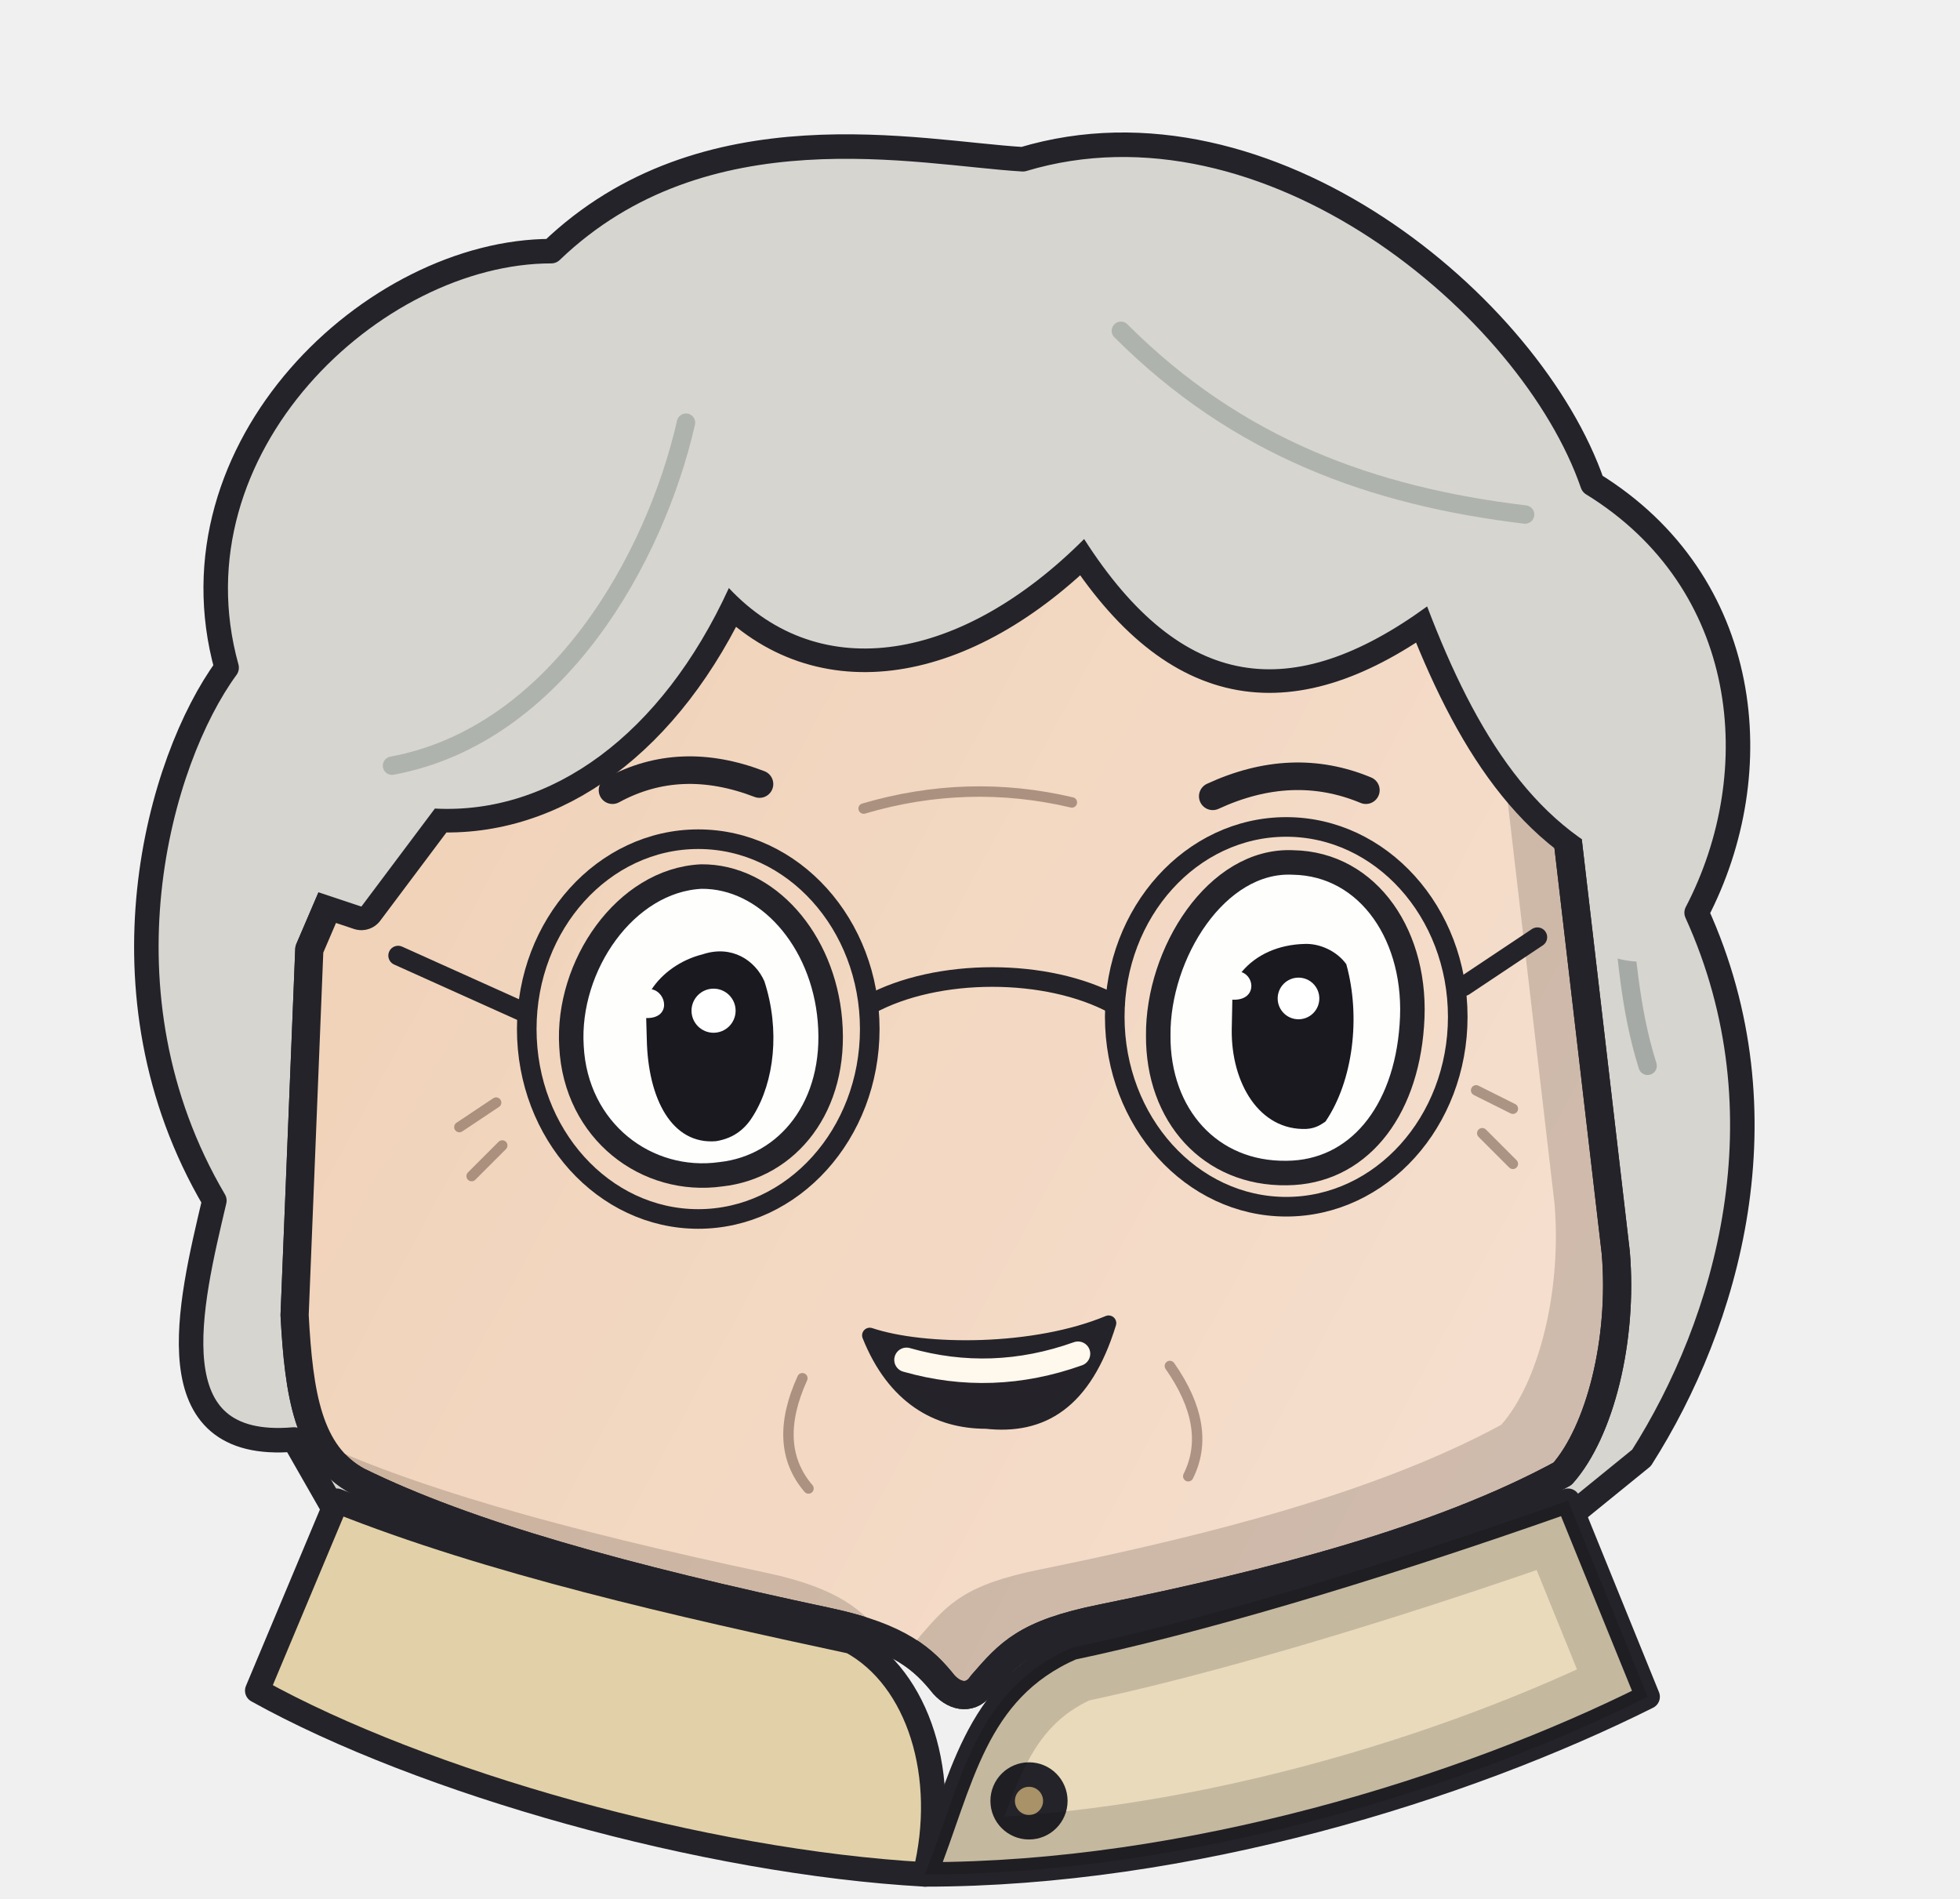
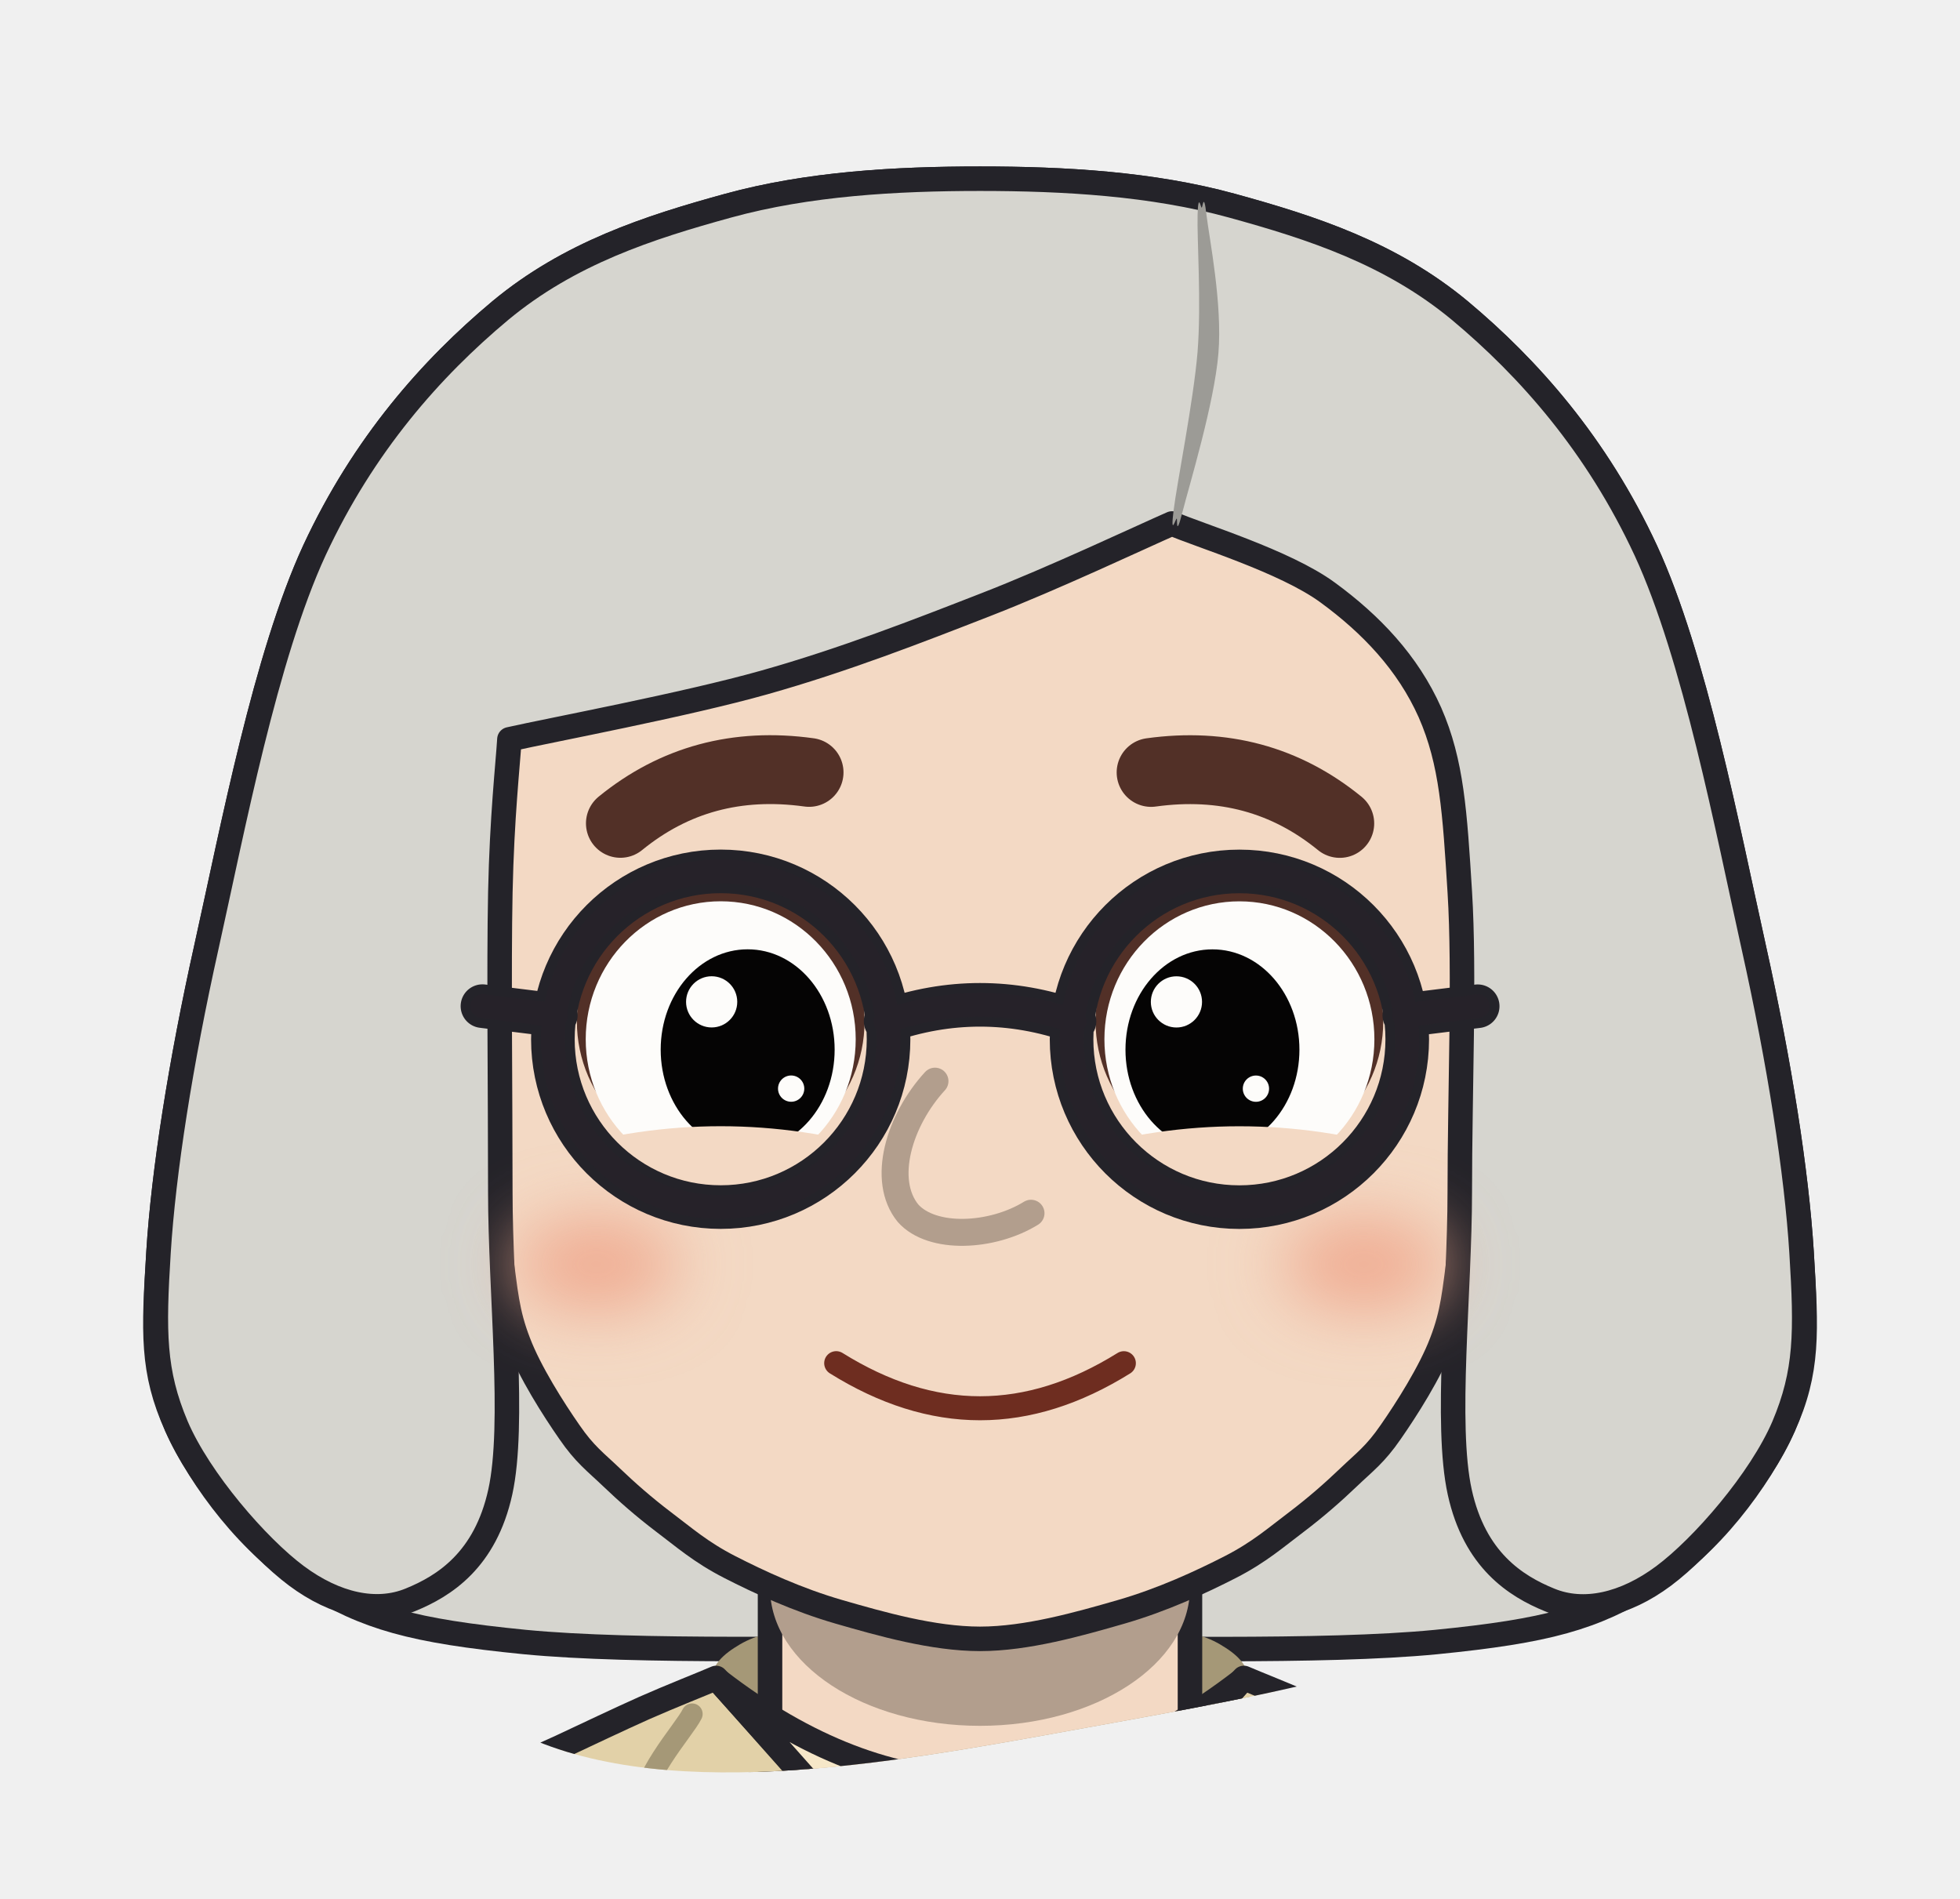
- <svg xmlns="http://www.w3.org/2000/svg" viewBox="0 0 320 310" fill="none" stroke="#242329" stroke-width="4" stroke-linecap="round" stroke-linejoin="round" role="img" aria-labelledby="silver-warm-title silver-warm-description">
+ <svg xmlns="http://www.w3.org/2000/svg" viewBox="0 0 320 310" width="320" height="310">
  <defs>
-     <linearGradient id="silver-warm-skin" x1="84" y1="144" x2="251" y2="234" gradientUnits="userSpaceOnUse">
-       <stop stop-color="#F1D3BA" />
-       <stop offset=".55" stop-color="#F3D9C4" />
-       <stop offset="1" stop-color="#F5DECD" />
-     </linearGradient>
-     <linearGradient id="silver-warm-hair" x1="151" y1="43" x2="158" y2="133" gradientUnits="userSpaceOnUse">
-       <stop stop-color="#493225" />
-       <stop offset=".5" stop-color="#533B2B" />
-       <stop offset="1" stop-color="#33251E" />
-     </linearGradient>
-     <linearGradient id="silver-warm-mint" x1="155" y1="20" x2="162" y2="216" gradientUnits="userSpaceOnUse">
-       <stop stop-color="#B5F3D6" />
-       <stop offset=".55" stop-color="#AEF0D2" />
-       <stop offset="1" stop-color="#ABEDCF" />
-     </linearGradient>
-     <linearGradient id="silver-warm-ear-cushion" x1="35" y1="147" x2="62" y2="200" gradientUnits="userSpaceOnUse">
-       <stop stop-color="#309775" />
-       <stop offset="1" stop-color="#349778" />
-     </linearGradient>
-     <linearGradient id="silver-warm-collar-fabric" x1="99" y1="244" x2="112" y2="301" gradientUnits="userSpaceOnUse">
-       <stop stop-color="#18344F" />
-       <stop offset="1" stop-color="#1D3959" />
-     </linearGradient>
-     <clipPath id="silver-warm-hair-boundary">
-       <path d="M60.5 131.2C68.5 80.1 106.6 44 158.6 44.3C210.7 44.5 247.6 79.4 255.4 131.1C251.6 116.7 232 107 212.6 106.6C195.2 105.5 177.9 111 158.3 113.8C139 117 119.2 116.9 99.2 118.3C82 119.7 69.5 124.2 60.5 131.2Z" />
+     <clipPath id="cd8b">
+       <rect x="-4000" y="-4000" width="9000" height="9000" />
    </clipPath>
-     <clipPath id="silver-warm-head-clip">
-       <path d="M61 130.5C63 83 104 44 159 44C212 44 252 82 255 129L263.8 204.5C265 218.8 261.2 233.7 255.1 240.6C235 251.5 207.9 258.5 179.9 264.2C167.5 266.7 164.8 269.8 160.3 275C158.7 277.4 156.1 277.2 154.1 275C150.9 271 147 267.3 135.3 264.8C101.9 257.7 76.3 250.6 58.4 241.8C50.3 237.4 48.8 227.7 48.1 214.7L50.5 155Z" />
+     <clipPath id="cd8cr">
+       <path d="M853.98 586.21C858.03 651.65 833.42 744.40 784.21 791.73C734.99 839.05 638.45 856.35 558.14 870.96C478.10 885.29 373.72 907.46 303.95 878.80C234.18 850.14 169.28 767.12 140.35 698.97C111.41 630.83 99.78 532.67 130.34 470.47C161.44 408.00 253.11 354.46 325.04 324.72C396.43 295.24 487.83 279.83 560.03 292.27C632.50 304.43 710.11 349.86 759.06 398.81C808.00 448.03 849.38 520.77 853.98 586.21Z" />
+       <path d="M-473.50 -700.97L1473.50 -700.97L1473.50 818.77L-473.50 818.77Z" />
    </clipPath>
-     <clipPath id="silver-warm-confident-eyes">
-       <path d="M90 158L238 148L238 199L90 199Z" />
+     <clipPath id="cd8s">
+       <path d="M500 980.7L616.5 850.9C621.8 853.2 636.8 859.1 648.3 864.2C659.7 869.3 672.5 875.4 685.3 881.4C698.1 887.3 712.5 893.3 725 899.9C737.6 906.5 750.8 914.3 760.8 921.1C770.7 927.9 778 934.3 784.6 941C791.2 947.6 795.8 954.2 800.5 960.8C805.1 967.4 808.6 974.1 812.4 980.7C816.1 987.2 821.2 996.8 823 1000L177 1000C178.8 996.8 183.9 987.2 187.6 980.7C191.4 974.1 194.9 967.4 199.5 960.8C204.2 954.2 208.8 947.6 215.4 941C222 934.3 229.3 927.9 239.2 921.1C249.2 914.3 262.4 906.5 275 899.9C287.5 893.3 301.9 887.3 314.7 881.4C327.5 875.4 340.3 869.3 351.7 864.2C363.2 859.1 378.2 853.2 383.5 850.9L500 980.7Z" fill="#E2D1A8" stroke="#242329" stroke-width="10.82" stroke-linejoin="round" stroke-linecap="round" transform="translate(500 1014) scale(0.86) translate(-500 -1000)" />
+       <path d="M384.8 852.3Q500 941 615.2 852.3L500 982Z" fill="#F6E7C8" stroke="#242329" stroke-width="10.82" stroke-linejoin="round" stroke-linecap="round" transform="translate(500 1014) scale(0.86) translate(-500 -1000)" />
+       <path d="M372.9 866.8C369.2 874.3 349.1 895.5 350.4 911.8C351.7 928.2 367.9 951 380.9 964.8C393.9 978.6 420.6 989.7 428.5 994.7M627.1 866.8C630.8 874.3 650.9 895.5 649.6 911.8C648.3 928.2 632.1 951 619.1 964.8C606.1 978.6 579.4 989.7 571.5 994.7M500 980.7L500 995.4" fill="none" stroke="#A59877" stroke-width="9.3" stroke-linecap="round" stroke-linejoin="round" transform="translate(500 1014) scale(0.86) translate(-500 -1000)" />
    </clipPath>
-     <clipPath id="silver-warm-soft-lids">
-       <path d="M90 160Q114 149 139 157L139 199L90 199ZM185 157Q210 145 236 153L236 199L185 199Z" />
+     <clipPath id="cd8eL">
+       <ellipse cx="385.5" cy="569" rx="59.6" ry="60.9" />
    </clipPath>
-     <clipPath id="silver-warm-fin-half">
-       <path d="M330 0H420V420H0V300Z" />
+     <clipPath id="cd8eR">
+       <ellipse cx="614.5" cy="569" rx="59.6" ry="60.9" />
    </clipPath>
-     <mask id="silver-warm-hair-under" maskUnits="userSpaceOnUse" x="0" y="0" width="320" height="310">
-       <rect width="320" height="310" fill="#FFFFFF" stroke="none" />
-       <path d="M48 235C25 237 31 213 35 196C15 162 26 124 37 109C27 73 61 41 90 41C115 17 150 25 167 26C207 14 250 50 260 79C286 95 289 126 277 149C292 182 282 216 268 238L252 251L56 249Z" fill="#000000" stroke="none" />
-       <path d="M61 130.5C63 83 104 44 159 44C212 44 252 82 255 129L263.8 204.5C265 218.8 261.2 233.7 255.1 240.6C235 251.5 207.9 258.5 179.9 264.2C167.5 266.7 164.8 269.8 160.3 275C158.7 277.4 156.1 277.2 154.1 275C150.9 271 147 267.3 135.3 264.8C101.9 257.7 76.3 250.6 58.4 241.8C50.3 237.4 48.8 227.7 48.1 214.7L50.5 155Z" fill="#FFFFFF" stroke="none" />
-     </mask>
-     <mask id="silver-warm-hair-gap" maskUnits="userSpaceOnUse" x="0" y="0" width="320" height="310">
-       <rect width="320" height="310" fill="#FFFFFF" stroke="none" />
-       <path d="M47 144C44 88 82 38 144 37C210 31 261 69 268 142C251 136 241 120 233 99C211 115 193 113 177 88C157 108 134 112 119 96C108 120 90 133 71 132L59 148Z" fill="#000000" stroke="#000000" stroke-width="30" />
-     </mask>
-     <clipPath id="silver-warm-fin-collar-front">
-       <path d="M256 245C222 257 194 265 175 269C159 276 157 291 151 306C194 306 239 292 269 277Z" />
+     <filter id="cd8bl" x="-60%" y="-90%" width="220%" height="280%">
+       <feGaussianBlur stdDeviation="15" />
+     </filter>
+     <clipPath id="cd8eo">
+       <path d="M-1000 -1000H2000V2000H-1000Z" />
+     </clipPath>
+     <clipPath id="cd8ck">
+       <ellipse cx="385.5" cy="561.1" rx="66.5" ry="65.2" />
+       <ellipse cx="385.5" cy="569" rx="62.6" ry="63.9" />
+       <ellipse cx="614.5" cy="561.1" rx="66.5" ry="65.2" />
+       <ellipse cx="614.5" cy="569" rx="62.6" ry="63.9" />
    </clipPath>
  </defs>
-   <g id="silver-warm-hair-back">
-     <path d="M48 235C25 237 31 213 35 196C15 162 26 124 37 109C27 73 61 41 90 41C115 17 150 25 167 26C207 14 250 50 260 79C286 95 289 126 277 149C292 182 282 216 268 238L252 251L56 249Z" fill="#D6D5CF" stroke-width="4" />
-     <g mask="url(#silver-warm-hair-gap)">
-       <path d="M42 108C57 88 76 81 89 84M257 115C267 136 263 155 269 174" fill="none" stroke-width="3" stroke="#A6AAA6" />
+   <g transform="translate(-55 -107) scale(0.43)">
+     <g clip-path="url(#cd8b)">
+       <g transform="translate(500 1014) scale(0.86) translate(-500 -1000)">
+         <g transform="matrix(1 0.0001 -0.0001 1 0.08335 0.01754)">
+           <path fill="#D6D5CF" data-o="f" d="M500 189.1C537.1 189.1 575.9 191.3 611.2 201C646.5 210.7 681.3 222 711.8 247.3C742.2 272.7 772.2 306.5 793.9 353.2C815.5 400 830 476.3 841.5 528C853 579.6 860.5 627.7 862.7 663C864.9 698.3 865.8 715.5 854.8 739.8C843.7 764 822.1 792.7 796.5 808.6C770.9 824.5 750.6 830.2 701.2 835.1C651.8 839.9 567.1 837.7 500 837.7C432.9 837.7 348.2 839.9 298.8 835.1C249.4 830.2 229.1 824.5 203.5 808.6C177.9 792.7 156.3 764 145.2 739.8C134.2 715.5 135.1 698.3 137.3 663C139.5 627.7 147 579.6 158.5 528C170 476.3 184.5 400 206.1 353.2C227.8 306.5 257.8 272.7 288.2 247.3C318.7 222 353.5 210.7 388.8 201C424.1 191.3 462.9 189.1 500 189.1Z" stroke="#242329" stroke-width="10.82" stroke-linejoin="round" stroke-linecap="round" />
+         </g>
+         <g clip-path="url(#cd8cr)">
+           <g transform="translate(0 0.06)">
+             <path d="M500 824.5C525.6 824.5 558.7 826.2 576.8 828.4C594.9 830.7 601.5 833.1 608.5 837.7C615.6 842.3 619.6 847.4 619.1 856.2C618.7 865.1 625.8 880.5 605.9 890.7C586 900.8 535.3 917.1 500 917.1C464.7 917.1 414 900.8 394.1 890.7C374.2 880.5 381.3 865.1 380.9 856.2C380.4 847.4 384.4 842.3 391.5 837.7C398.5 833.1 405.1 830.7 423.2 828.4C441.3 826.2 474.4 824.5 500 824.5Z" fill="#A59877" />
+           </g>
+         </g>
+         <g clip-path="url(#cd8cr)">
+           <g transform="translate(0 0.06)">
+             <path d="M407.3 768.9L407.3 935.7Q407.3 967.4 439.1 967.4L560.9 967.4Q592.7 967.4 592.7 935.7L592.7 768.9Z" fill="#F3D9C4" stroke="#242329" stroke-width="10.82" stroke-linejoin="round" stroke-linecap="round" />
+             <ellipse cx="500" cy="811.2" rx="92.7" ry="60.9" fill="#B29E8D" />
+           </g>
+         </g>
+         <g transform="matrix(1 0.0001 -0.0001 1 0.08335 0.01754)">
+           <ellipse cx="275.6" cy="583.6" rx="35.1" ry="51.6" transform="rotate(-6 275.6 583.6)" fill="#F3D9C4" stroke="#242329" stroke-width="10.82" stroke-linejoin="round" stroke-linecap="round" />
+           <ellipse cx="724.4" cy="583.6" rx="35.1" ry="51.6" transform="rotate(6 724.4 583.6)" fill="#F3D9C4" stroke="#242329" stroke-width="10.82" stroke-linejoin="round" stroke-linecap="round" />
+           <path d="M281.3 496.1C281.3 518.4 271 529.5 260.6 535.4L286.2 583.6ZM718.7 496.1C718.7 518.4 729 529.5 739.4 535.4L713.8 583.6ZM291.8 671C288.8 648.8 276.3 637.3 265.8 631.7L286.2 583.6ZM708.2 671C711.2 648.8 723.7 637.3 734.2 631.7L713.8 583.6Z" fill="#F3D9C4" />
+           <path d="M252.5 558.4C263.1 561.1 267.7 571.6 267 584.9C266.4 594.2 265 602.1 265.7 608.7M747.5 558.4C736.9 561.1 732.3 571.6 733 584.9C733.6 594.2 735 602.1 734.3 608.7" fill="none" stroke="#B29E8D" stroke-width="10.6" stroke-linecap="round" stroke-linejoin="round" />
+         </g>
+         <g transform="matrix(1 0.0001 -0.0001 1 0.08335 0.01754)">
+           <path d="M500 255.3C526.5 255.3 554.7 258.6 579.4 265.9C604.1 273.2 628.8 284 648.3 299C667.7 314 684.4 334.9 695.9 355.9C707.4 376.8 712.9 400 717.1 424.7C721.3 449.4 720.8 475.5 721.1 504.1C721.3 532.8 720 570.3 718.4 596.8C716.9 623.3 714.2 645.3 711.8 663C709.4 680.6 708.9 689.5 703.8 702.7C698.8 715.9 688.2 732.5 681.3 742.4C674.5 752.3 669.8 755.6 662.8 762.3C655.9 768.9 648.4 775.5 639.7 782.1C630.9 788.7 623.4 795.4 610.5 802C597.6 808.6 580.6 816.5 562.2 821.8C543.8 827.1 520.7 833.7 500 833.7C479.3 833.7 456.2 827.1 437.8 821.8C419.4 816.5 402.4 808.6 389.5 802C376.6 795.4 369.1 788.7 360.3 782.1C351.6 775.5 344.1 768.9 337.2 762.3C330.2 755.6 325.5 752.3 318.7 742.4C311.8 732.5 301.2 715.9 296.2 702.7C291.1 689.5 290.6 680.6 288.2 663C285.8 645.3 283.1 623.3 281.6 596.8C280 570.3 278.7 532.8 278.9 504.1C279.2 475.5 278.7 449.4 282.9 424.7C287.1 400 292.6 376.8 304.1 355.9C315.6 334.9 332.3 314 351.7 299C371.2 284 395.9 273.2 420.6 265.9C445.3 258.6 473.5 255.3 500 255.3Z" fill="#F3D9C4" data-sk="1" stroke="#242329" stroke-width="10.82" stroke-linejoin="round" stroke-linecap="round" />
+         </g>
+         <g clip-path="url(#cd8cr)">
+           <g transform="translate(0 0.13)">
+             <path d="M500 980.7L616.5 850.9C621.8 853.2 636.8 859.1 648.3 864.2C659.7 869.3 672.5 875.4 685.3 881.4C698.1 887.3 712.5 893.3 725 899.9C737.6 906.5 750.8 914.3 760.8 921.1C770.7 927.9 778 934.3 784.6 941C791.2 947.6 795.8 954.2 800.5 960.8C805.1 967.4 808.6 974.1 812.4 980.7C816.1 987.2 821.2 996.8 823 1000L177 1000C178.8 996.8 183.9 987.2 187.6 980.7C191.4 974.1 194.9 967.4 199.5 960.8C204.2 954.2 208.8 947.6 215.4 941C222 934.3 229.3 927.9 239.2 921.1C249.2 914.3 262.4 906.5 275 899.9C287.5 893.3 301.9 887.3 314.7 881.4C327.5 875.4 340.3 869.3 351.7 864.2C363.2 859.1 378.2 853.2 383.5 850.9L500 980.7Z" fill="#E2D1A8" stroke="#242329" stroke-width="10.82" stroke-linejoin="round" stroke-linecap="round" />
+             <path d="M384.8 852.3Q500 941 615.2 852.3L500 982Z" fill="#F6E7C8" stroke="#242329" stroke-width="10.82" stroke-linejoin="round" stroke-linecap="round" />
+             <path d="M372.9 866.8C369.2 874.3 349.1 895.5 350.4 911.8C351.7 928.2 367.9 951 380.9 964.8C393.9 978.6 420.6 989.7 428.5 994.7M627.1 866.8C630.8 874.3 650.9 895.5 649.6 911.8C648.3 928.2 632.1 951 619.1 964.8C606.1 978.6 579.4 989.7 571.5 994.7M500 980.7L500 995.4" fill="none" stroke="#A59877" stroke-width="9.3" stroke-linecap="round" stroke-linejoin="round" />
+           </g>
+         </g>
+         <g transform="matrix(1 0.0001 -0.0001 1 0.08335 0.01754)">
+           <path fill="#D6D5CF" data-o="f" d="M584.7 341.3C571 347.3 532.7 365.4 502.6 377.1C472.6 388.8 439.8 401.6 404.7 411.5C369.6 421.4 310.9 432.4 292.2 436.6C291.5 447.9 288.9 470.8 288.2 504.1C287.5 537.5 288.2 592.4 288.2 636.5C288.2 680.6 294.8 738.9 288.2 768.9C281.6 798.9 263.5 810.4 248.5 816.5C233.5 822.7 215.4 818.7 198.2 805.9C181 793.1 155.4 763.6 145.2 739.8C135.1 715.9 135.1 698.3 137.3 663C139.5 627.7 147 579.6 158.5 528C170 476.3 184.5 400 206.1 353.2C227.8 306.5 257.8 272.7 288.2 247.3C318.7 222 353.5 210.7 388.8 201C424.1 191.3 462.9 189.1 500 189.1C537.1 189.1 575.9 191.3 611.2 201C646.5 210.7 681.3 222 711.8 247.3C742.2 272.7 772.2 306.5 793.9 353.2C815.5 400 830 476.3 841.5 528C853 579.6 860.5 627.7 862.7 663C864.9 698.3 864.9 715.9 854.8 739.8C844.6 763.6 819 793.1 801.8 805.9C784.6 818.7 766.5 822.7 751.5 816.5C736.5 810.4 718.4 798.9 711.8 768.9C705.2 738.9 711.8 680.6 711.8 636.5C711.8 592.4 714 539.4 711.8 504.1C709.6 468.8 708.3 446.8 698.6 424.7C688.8 402.7 672.5 385.7 653.5 371.8C634.6 357.9 596.2 346.4 584.7 341.3Z" stroke="#242329" stroke-width="10.82" stroke-linejoin="round" stroke-linecap="round" />
+           <path fill="#9C9B96" d="M586.8 339.2C587.2 338.7 586.2 348.5 589.3 336.4C592.4 324.2 603.4 288.2 605.2 266.2C607 244.3 601.2 215.6 599.9 204.9C598.7 194.2 598.2 202.3 597.8 201.8C597.5 202.4 596.3 194.5 596 205.1C595.7 215.7 597.7 243.7 596 265.5C594.2 287.3 586.9 323.4 585.4 335.7C583.9 347.9 586.5 338.6 586.8 339.2Z" />
+         </g>
+         <g transform="matrix(1 0.0001 -0.0001 1 0.08335 0.01754)">
+           <g filter="url(#cd8bl)">
+             <ellipse cx="330.6" cy="668.3" rx="35.7" ry="19.9" fill="#F0AA90" opacity="1.000" transform="matrix(1 0 0 1 0 0)" />
+           </g>
+           <g filter="url(#cd8bl)">
+             <ellipse cx="669.4" cy="668.3" rx="35.7" ry="19.9" fill="#F0AA90" opacity="1.000" transform="matrix(1 0 0 1 0 0)" />
+           </g>
+         </g>
+         <g transform="matrix(1 0.0001 -0.0001 1 0.08335 0.01754)">
+           <g clip-path="url(#cd8eo)" display="inline">
+             <g>
+               <ellipse cx="385.5" cy="561.1" rx="63.5" ry="62.2" fill="#523027" />
+               <ellipse cx="385.5" cy="569" rx="59.6" ry="60.9" fill="#FDFCFA" />
+               <g clip-path="url(#cd8eL)">
+                 <g transform="translate(0.00 0.00)">
+                   <ellipse cx="397.4" cy="573.6" rx="38.4" ry="44.3" fill="#050404" />
+                   <circle cx="381.5" cy="552.5" r="11.3" fill="#FDFCFA" />
+                   <circle cx="416.6" cy="590.8" r="5.8" fill="#FDFCFA" />
+                 </g>
+               </g>
+             </g>
+             <g>
+               <ellipse cx="614.5" cy="561.1" rx="63.5" ry="62.2" fill="#523027" />
+               <ellipse cx="614.5" cy="569" rx="59.6" ry="60.9" fill="#FDFCFA" />
+               <g clip-path="url(#cd8eR)">
+                 <g transform="translate(0.00 0.00)">
+                   <ellipse cx="602.6" cy="573.6" rx="38.4" ry="44.3" fill="#050404" />
+                   <circle cx="586.7" cy="552.5" r="11.3" fill="#FDFCFA" />
+                   <circle cx="621.8" cy="590.8" r="5.8" fill="#FDFCFA" />
+                 </g>
+               </g>
+             </g>
+           </g>
+           <g clip-path="url(#cd8ck)">
+             <g>
+               <path d="M312.7 618C312.7 669.6 458.3 669.6 458.3 618Q385.5 596.8 312.7 618ZM541.7 618C541.7 669.6 687.3 669.6 687.3 618Q614.5 596.8 541.7 618Z" fill="#F3D9C4" display="inline" transform="matrix(1 0 0 1 0 0)" />
+             </g>
+           </g>
+           <path fill="none" stroke="#523027" stroke-linecap="round" stroke-linejoin="round" display="none" />
+           <path fill="none" stroke="#523027" stroke-width="30.4" stroke-linecap="round" stroke-linejoin="round" d="M341.2 473.7Q376.9 444.6 424.5 451.2M658.8 473.7Q623.1 444.6 575.5 451.2" transform="translate(0 0.00)" />
+           <g>
+             <path d="M480.1 587.5C464.3 604.7 456.3 631.2 468.2 645.8C478.8 657.7 505.3 656.4 522.5 645.8" fill="none" stroke="#B29E8D" stroke-width="11.9" stroke-linecap="round" stroke-linejoin="round" />
+           </g>
+           <path fill="#6E2D20" stroke="#6E2D20" stroke-linejoin="round" stroke-linecap="round" d="M436.5 712.0C457.7 725.2 478.8 731.9 500.0 731.9C521.2 731.9 542.3 725.2 563.5 712.0C542.3 725.2 521.2 731.9 500.0 731.9C478.8 731.9 457.7 725.2 436.5 712.0Z" stroke-width="10.60" />
+           <path fill="#FDFCFA" display="none" />
+           <g>
+             <path d="M469.6 731.4Q500 714.2 530.4 731.4Q500 745.1 469.6 731.4Z" fill="#D9604A" display="none" />
+           </g>
+         </g>
+         <g transform="matrix(1 0.0001 -0.0001 1 0.08335 0.01754)">
+           <path d="M311.4 569A74.1 74.1 0 0 1 459.6 569A74.1 74.1 0 0 1 311.4 569ZM540.4 569A74.1 74.1 0 0 1 688.6 569A74.1 74.1 0 0 1 540.4 569ZM458.3 561.1Q500 546.5 541.7 561.1M312.7 558.4L280.3 554.4M687.3 558.4L719.7 554.4" fill="none" stroke="#242329" stroke-width="19.25" stroke-linecap="round" stroke-linejoin="round" />
+           <path d="M311.4 569A74.1 74.1 0 0 1 459.6 569A74.1 74.1 0 0 1 311.4 569ZM540.4 569A74.1 74.1 0 0 1 688.6 569A74.1 74.1 0 0 1 540.4 569ZM458.3 561.1Q500 546.5 541.7 561.1M312.7 558.4L280.3 554.4M687.3 558.4L719.7 554.4" fill="none" stroke="#262229" stroke-width="10.6" stroke-linecap="round" stroke-linejoin="round" />
+         </g>
+       </g>
+     </g>
+     <g clip-path="url(#cd8b)">
+       <g transform="translate(0 0.00)" />
    </g>
  </g>
-   <g id="silver-warm-head">
-     <path d="M61 130.5C63 83 104 44 159 44C212 44 252 82 255 129L263.8 204.5C265 218.8 261.2 233.7 255.1 240.6C235 251.5 207.9 258.5 179.9 264.2C167.5 266.7 164.8 269.8 160.3 275C158.7 277.4 156.1 277.2 154.1 275C150.9 271 147 267.3 135.3 264.8C101.9 257.7 76.3 250.6 58.4 241.8C50.3 237.4 48.8 227.7 48.1 214.7L50.5 155Z" fill="url(#silver-warm-skin)" stroke-width="4.6" />
-   </g>
-   <g clip-path="url(#silver-warm-head-clip)" stroke="none">
-     <path d="M61 130.5C63 83 104 44 159 44C212 44 252 82 255 129L263.8 204.5C265 218.8 261.2 233.7 255.1 240.6C235 251.5 207.9 258.5 179.9 264.2C167.5 266.7 164.8 269.8 160.3 275C158.7 277.4 156.1 277.2 154.1 275C150.9 271 147 267.3 135.3 264.8C101.9 257.7 76.3 250.6 58.4 241.8C50.3 237.4 48.8 227.7 48.1 214.7L50.5 155Z" fill="#000000" fill-opacity=".16" />
-     <path d="M61 130.5C63 83 104 44 159 44C212 44 252 82 255 129L263.8 204.5C265 218.8 261.2 233.7 255.1 240.6C235 251.5 207.9 258.5 179.9 264.2C167.5 266.7 164.8 269.8 160.3 275C158.7 277.4 156.1 277.2 154.1 275C150.9 271 147 267.3 135.3 264.8C101.9 257.7 76.3 250.6 58.4 241.8C50.3 237.4 48.8 227.7 48.1 214.7L50.5 155Z" transform="translate(-10 -8)" fill="url(#silver-warm-skin)" />
-   </g>
-   <path d="M61 130.5C63 83 104 44 159 44C212 44 252 82 255 129L263.8 204.5C265 218.8 261.2 233.7 255.1 240.6C235 251.5 207.9 258.5 179.9 264.2C167.5 266.7 164.8 269.8 160.3 275C158.7 277.4 156.1 277.2 154.1 275C150.9 271 147 267.3 135.3 264.8C101.9 257.7 76.3 250.6 58.4 241.8C50.3 237.4 48.8 227.7 48.1 214.7L50.5 155Z" fill="none" stroke-width="4.6" />
-   <g mask="url(#silver-warm-hair-under)">
-     <path d="M47 144C44 88 82 38 144 37C210 31 261 69 268 142C251 136 241 120 233 99C211 115 193 113 177 88C157 108 134 112 119 96C108 120 90 133 71 132L59 148Z" fill="none" stroke-width="7.7" />
-   </g>
-   <g id="silver-warm-hair-front">
-     <path d="M47 144C44 88 82 38 144 37C210 31 261 69 268 142C251 136 241 120 233 99C211 115 193 113 177 88C157 108 134 112 119 96C108 120 90 133 71 132L59 148Z" fill="#D6D5CF" stroke="none" />
-     <path d="M64 125C91 120 107 91 112 69M183 54C202 73 224 81 249 84" fill="none" stroke-width="3" stroke="#AFB3AD" />
-   </g>
-   <g id="silver-warm-collar">
-     <path d="M55 245C80 255 111 262 139 268C150 274 155 290 151 306C115 304 69 291 42 276Z" fill="#E2D1A8" stroke-width="4" />
-     <path d="M256 245C222 257 194 265 175 269C159 276 157 291 151 306C194 306 239 292 269 277Z" fill="#E9DABC" stroke-width="4" />
-     <circle cx="168" cy="294" r="4.3" fill="#A99168" />
-   </g>
-   <g clip-path="url(#silver-warm-fin-collar-front)">
-     <g clip-path="url(#silver-warm-fin-half)">
-       <path d="M256 245C222 257 194 265 175 269C159 276 157 291 151 306C194 306 239 292 269 277Z" fill="none" stroke="#000000" stroke-opacity=".16" stroke-width="18" />
-     </g>
-   </g>
-   <g id="silver-warm-age-details">
-     <path d="M141 132Q158 127 175 131M81 180L75 184M82 187L77 192M241 178L247 181M242 185L247 190M131 225Q126 236 132 243M191 223Q198 233 194 241" fill="none" stroke-width="1.7" stroke="#71584B" opacity=".55" />
-   </g>
-   <g id="silver-warm-expression-warm">
-     <g id="silver-warm-eyebrows">
-       <path d="M100 129Q111 123 124 128" fill="none" stroke-width="4.5" />
-       <path d="M198 130Q211 124 223 129" fill="none" stroke-width="4.5" />
-     </g>
-     <g id="silver-warm-eyes">
-       <path id="silver-warm-eye-white-left" d="M114.5 143.1C125.2 143 134.4 153.4 135.5 166.6C136.7 180.6 128.6 190.5 117.7 191.7C105.6 193.4 94 184.7 93.3 170.8C92.5 157.7 102.1 143.7 114.5 143.1Z" fill="#FEFEFD" stroke-width="4" />
-       <g transform="translate(-9 2)">
-         <path d="M123.7 153.8C128.5 152.2 132.3 154.8 133.8 158.2C136.4 166.2 135.4 174.6 132 180.1C130.8 182.1 129 183.8 125.9 184.3C118.7 184.9 114.8 177.4 114.6 167.7L114.5 164.2C118.6 164.3 117.9 160 115.4 159.5C117.1 156.9 120.1 154.7 123.7 153.8Z" fill="#19191F" stroke="none" />
-         <circle cx="125.5" cy="163" r="3.6" fill="#FFFFFF" stroke="none" />
-       </g>
-       <path id="silver-warm-eye-white-right" d="M211.1 140.8C223.5 141 231.6 153 230.5 167.4C229.5 181.7 221.6 191.4 210.1 191.5C197.6 191.7 189 182.1 189.1 169C189 155.7 198.6 140.2 211.1 140.8Z" fill="#FEFEFD" stroke-width="4" />
-       <g transform="translate(-9 2)">
-         <path d="M222 152.1C224.4 152 227.2 153.2 228.8 155.4C231.2 164 229.9 174.5 225.4 181.1C224.9 181.4 224 182.2 222.3 182.3C214.6 182.6 210 174.8 210.1 166.1L210.2 161.2C214.1 161.4 214 157.5 211.7 156.7C214.1 153.8 217.8 152.2 222 152.1Z" fill="#19191F" stroke="none" />
-         <circle cx="221" cy="161" r="3.4" fill="#FFFFFF" stroke="none" />
-       </g>
-     </g>
-     <path d="M142 218C151 221 169 221 181 216C177 229 170 233 161 232C153 232 146 228 142 218Z" fill="#262229" stroke-width="2.5" />
-     <path d="M148 222Q162 226 176 221" fill="none" stroke-width="4" stroke="#FFF8ED" />
-   </g>
-   <g id="silver-warm-eyewear">
-     <ellipse cx="114" cy="168" rx="28" ry="31" stroke-width="3.2" />
-     <ellipse cx="210" cy="166" rx="28" ry="31" stroke-width="3.2" />
-     <path d="M142 164C153 158 171 158 182 164M85 165L65 156M239 161L251 153" fill="none" stroke-width="3.2" />
-   </g>
</svg>
